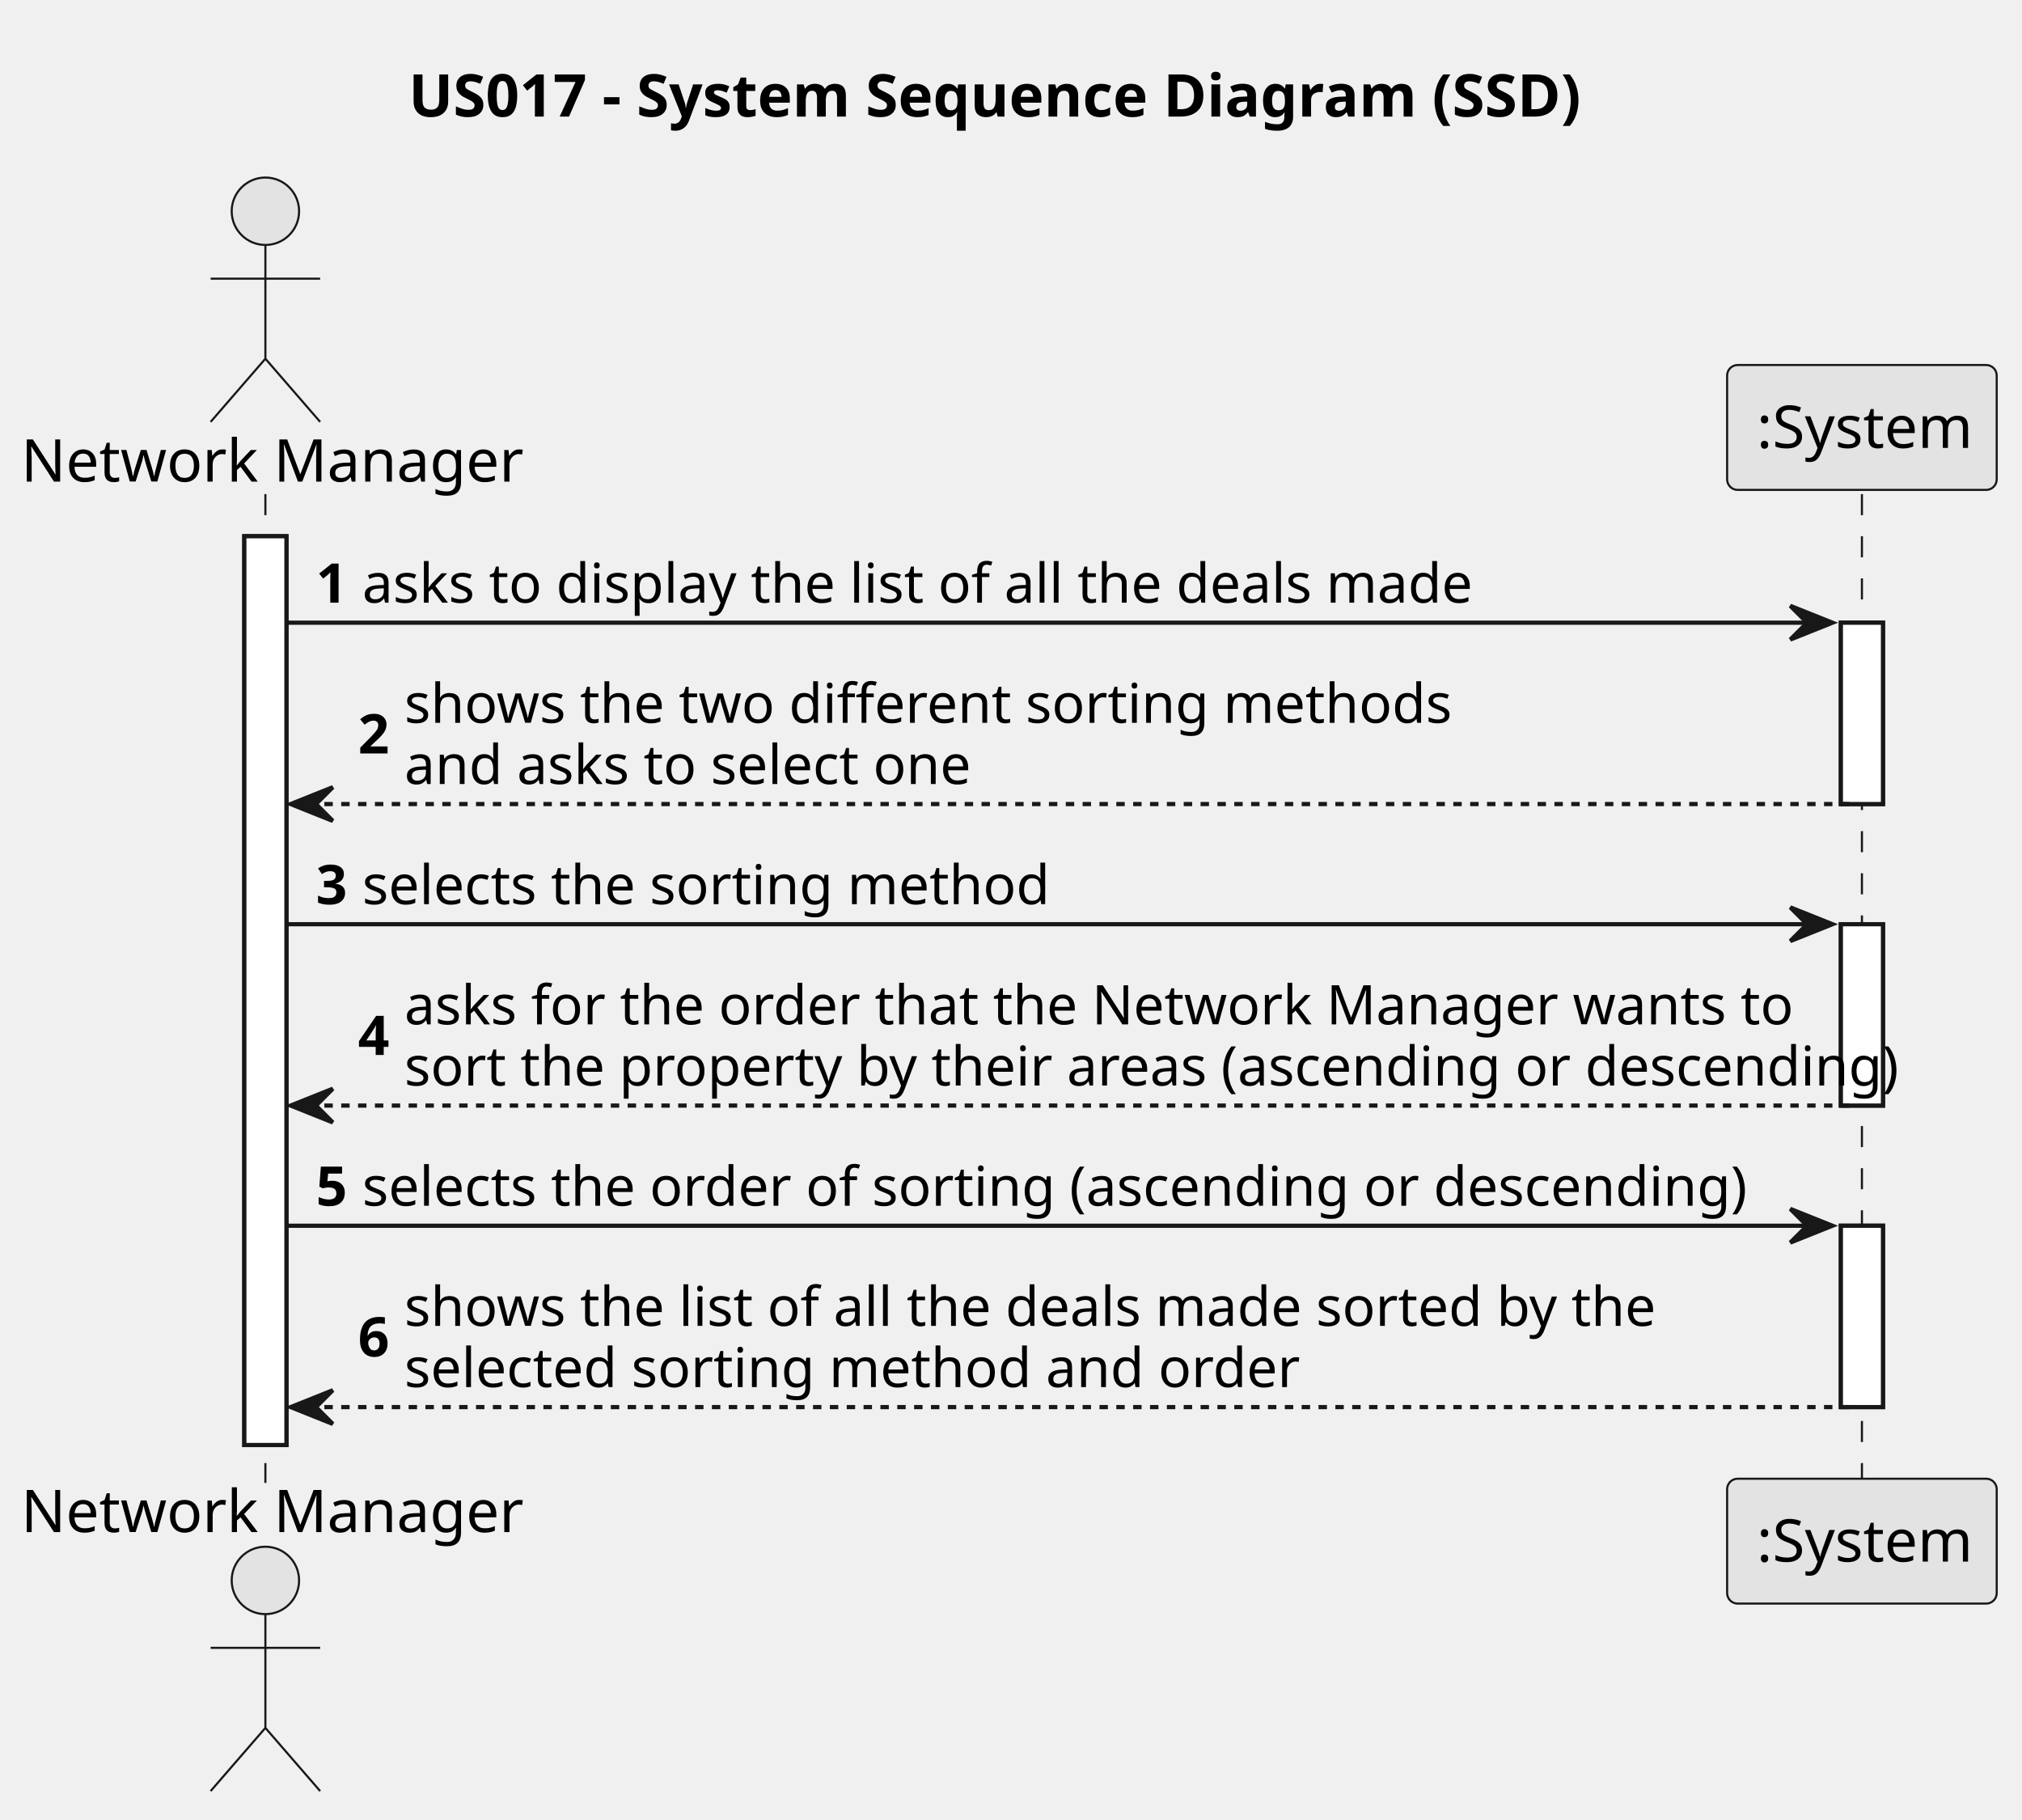
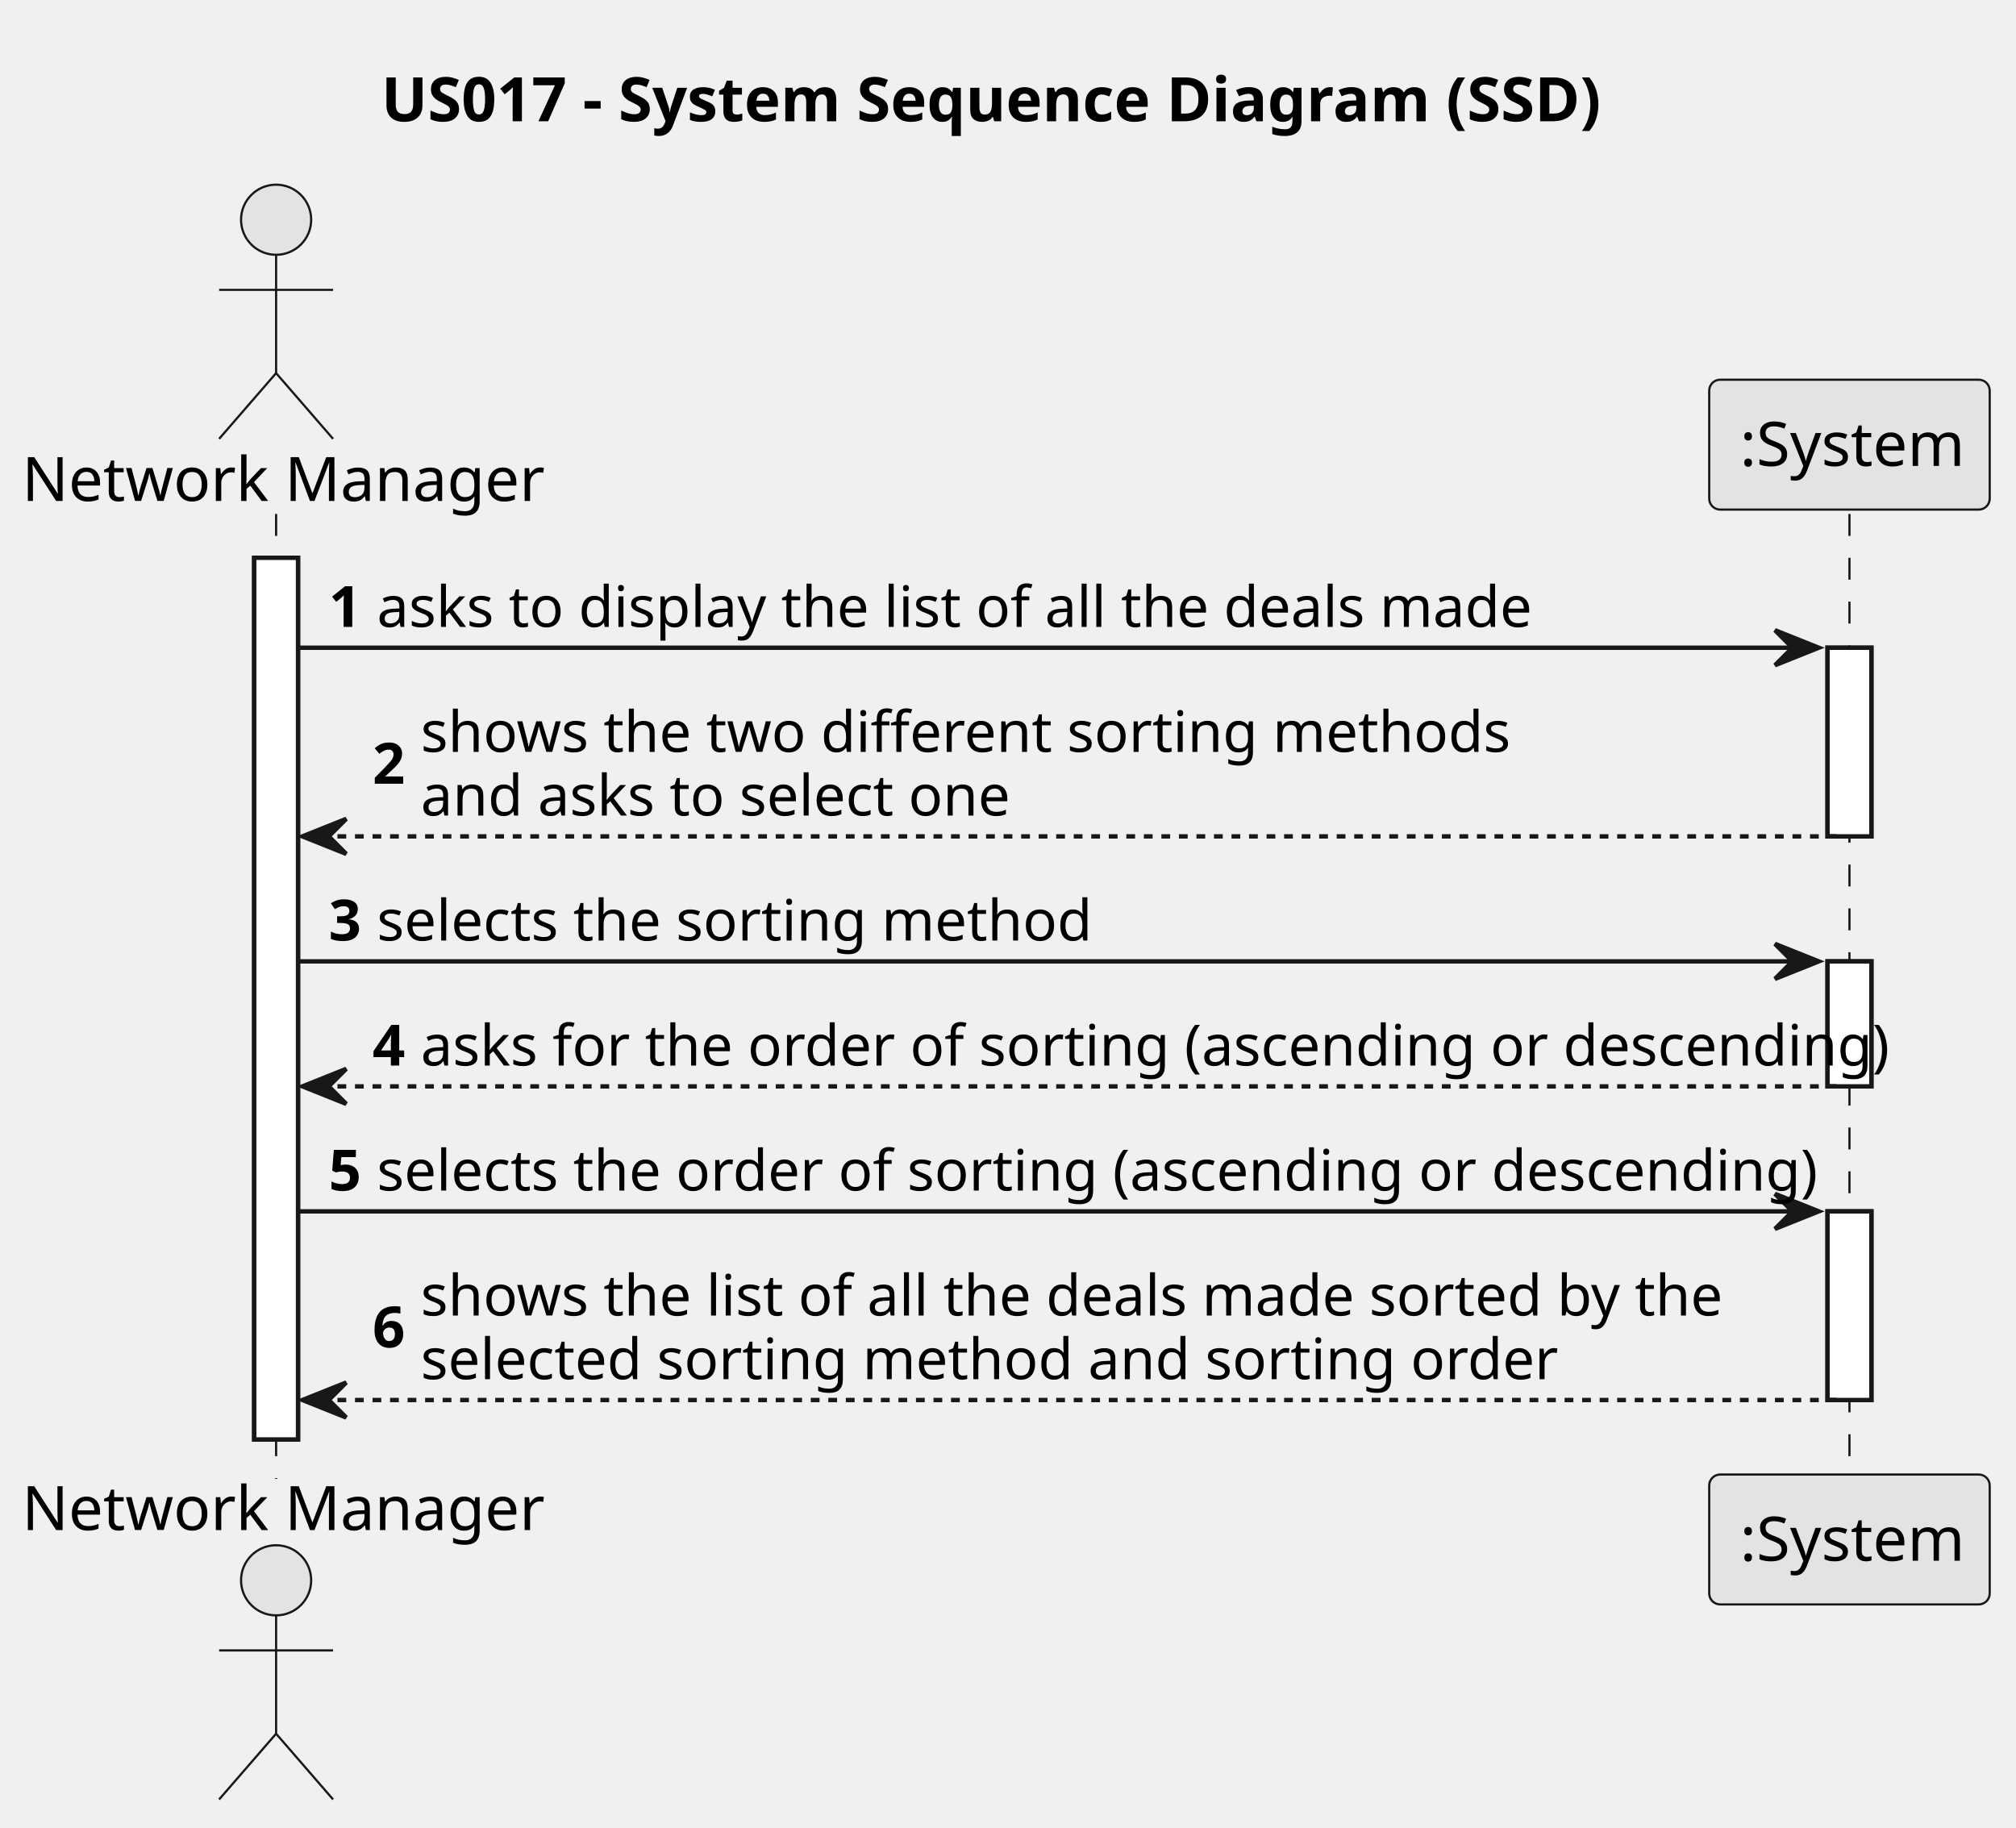
- <svg xmlns="http://www.w3.org/2000/svg" contentStyleType="text/css" height="432px" preserveAspectRatio="none" style="width:480px;height:432px;background:#FFFFFF;" version="1.1" viewBox="0 0 480 432" width="480px" zoomAndPan="magnify">
+ <svg xmlns="http://www.w3.org/2000/svg" contentStyleType="text/css" height="417px" preserveAspectRatio="none" style="width:460px;height:417px;background:#FFFFFF;" version="1.1" viewBox="0 0 460 417" width="460px" zoomAndPan="magnify">
  <defs />
  <g>
-     <text fill="#000000" font-family="sans-serif" font-size="14" font-weight="bold" lengthAdjust="spacing" textLength="284" x="97" y="27.674">US017 - System Sequence Diagram (SSD)</text>
-     <rect fill="#FFFFFF" height="215.711" style="stroke:#181818;stroke-width:1.0;" width="10" x="58" y="127.281" />
-     <rect fill="#FFFFFF" height="43.047" style="stroke:#181818;stroke-width:1.0;" width="10" x="437" y="147.805" />
-     <rect fill="#FFFFFF" height="43.047" style="stroke:#181818;stroke-width:1.0;" width="10" x="437" y="219.375" />
-     <rect fill="#FFFFFF" height="43.047" style="stroke:#181818;stroke-width:1.0;" width="10" x="437" y="290.945" />
-     <line style="stroke:#181818;stroke-width:0.5;stroke-dasharray:5.0,5.0;" x1="63" x2="63" y1="117.281" y2="351.992" />
-     <line style="stroke:#181818;stroke-width:0.5;stroke-dasharray:5.0,5.0;" x1="442" x2="442" y1="117.281" y2="351.992" />
+     <text fill="#000000" font-family="sans-serif" font-size="14" font-weight="bold" lengthAdjust="spacing" textLength="284" x="87" y="27.674">US017 - System Sequence Diagram (SSD)</text>
+     <rect fill="#FFFFFF" height="201.188" style="stroke:#181818;stroke-width:1.0;" width="10" x="58" y="127.281" />
+     <rect fill="#FFFFFF" height="43.047" style="stroke:#181818;stroke-width:1.0;" width="10" x="417" y="147.805" />
+     <rect fill="#FFFFFF" height="28.523" style="stroke:#181818;stroke-width:1.0;" width="10" x="417" y="219.375" />
+     <rect fill="#FFFFFF" height="43.047" style="stroke:#181818;stroke-width:1.0;" width="10" x="417" y="276.422" />
+     <line style="stroke:#181818;stroke-width:0.5;stroke-dasharray:5.0,5.0;" x1="63" x2="63" y1="117.281" y2="337.469" />
+     <line style="stroke:#181818;stroke-width:0.5;stroke-dasharray:5.0,5.0;" x1="422" x2="422" y1="117.281" y2="337.469" />
    <text fill="#000000" font-family="sans-serif" font-size="14" lengthAdjust="spacing" textLength="110" x="5" y="114.314">Network Manager</text>
    <ellipse cx="63" cy="50.141" fill="#E3E3E3" rx="8" ry="8" style="stroke:#181818;stroke-width:0.5;" />
    <path d="M63,58.141 L63,85.141 M50,66.141 L76,66.141 M63,85.141 L50,100.141 M63,85.141 L76,100.141 " fill="none" style="stroke:#181818;stroke-width:0.5;" />
-     <text fill="#000000" font-family="sans-serif" font-size="14" lengthAdjust="spacing" textLength="110" x="5" y="363.666">Network Manager</text>
-     <ellipse cx="63" cy="375.133" fill="#E3E3E3" rx="8" ry="8" style="stroke:#181818;stroke-width:0.5;" />
-     <path d="M63,383.133 L63,410.133 M50,391.133 L76,391.133 M63,410.133 L50,425.133 M63,410.133 L76,425.133 " fill="none" style="stroke:#181818;stroke-width:0.5;" />
-     <rect fill="#E3E3E3" height="29.641" rx="2.5" ry="2.5" style="stroke:#181818;stroke-width:0.5;" width="64" x="410" y="86.641" />
-     <text fill="#000000" font-family="sans-serif" font-size="14" lengthAdjust="spacing" textLength="50" x="417" y="106.314">:System</text>
-     <rect fill="#E3E3E3" height="29.641" rx="2.5" ry="2.5" style="stroke:#181818;stroke-width:0.5;" width="64" x="410" y="350.992" />
-     <text fill="#000000" font-family="sans-serif" font-size="14" lengthAdjust="spacing" textLength="50" x="417" y="370.666">:System</text>
-     <rect fill="#FFFFFF" height="215.711" style="stroke:#181818;stroke-width:1.0;" width="10" x="58" y="127.281" />
-     <rect fill="#FFFFFF" height="43.047" style="stroke:#181818;stroke-width:1.0;" width="10" x="437" y="147.805" />
-     <rect fill="#FFFFFF" height="43.047" style="stroke:#181818;stroke-width:1.0;" width="10" x="437" y="219.375" />
-     <rect fill="#FFFFFF" height="43.047" style="stroke:#181818;stroke-width:1.0;" width="10" x="437" y="290.945" />
-     <polygon fill="#181818" points="425,143.805,435,147.805,425,151.805,429,147.805" style="stroke:#181818;stroke-width:1.0;" />
-     <line style="stroke:#181818;stroke-width:1.0;" x1="68" x2="431" y1="147.805" y2="147.805" />
+     <text fill="#000000" font-family="sans-serif" font-size="14" lengthAdjust="spacing" textLength="110" x="5" y="349.143">Network Manager</text>
+     <ellipse cx="63" cy="360.609" fill="#E3E3E3" rx="8" ry="8" style="stroke:#181818;stroke-width:0.5;" />
+     <path d="M63,368.609 L63,395.609 M50,376.609 L76,376.609 M63,395.609 L50,410.609 M63,395.609 L76,410.609 " fill="none" style="stroke:#181818;stroke-width:0.5;" />
+     <rect fill="#E3E3E3" height="29.641" rx="2.5" ry="2.5" style="stroke:#181818;stroke-width:0.5;" width="64" x="390" y="86.641" />
+     <text fill="#000000" font-family="sans-serif" font-size="14" lengthAdjust="spacing" textLength="50" x="397" y="106.314">:System</text>
+     <rect fill="#E3E3E3" height="29.641" rx="2.5" ry="2.5" style="stroke:#181818;stroke-width:0.5;" width="64" x="390" y="336.469" />
+     <text fill="#000000" font-family="sans-serif" font-size="14" lengthAdjust="spacing" textLength="50" x="397" y="356.143">:System</text>
+     <rect fill="#FFFFFF" height="201.188" style="stroke:#181818;stroke-width:1.0;" width="10" x="58" y="127.281" />
+     <rect fill="#FFFFFF" height="43.047" style="stroke:#181818;stroke-width:1.0;" width="10" x="417" y="147.805" />
+     <rect fill="#FFFFFF" height="28.523" style="stroke:#181818;stroke-width:1.0;" width="10" x="417" y="219.375" />
+     <rect fill="#FFFFFF" height="43.047" style="stroke:#181818;stroke-width:1.0;" width="10" x="417" y="276.422" />
+     <polygon fill="#181818" points="405,143.805,415,147.805,405,151.805,409,147.805" style="stroke:#181818;stroke-width:1.0;" />
+     <line style="stroke:#181818;stroke-width:1.0;" x1="68" x2="411" y1="147.805" y2="147.805" />
    <text fill="#000000" font-family="sans-serif" font-size="13" font-weight="bold" lengthAdjust="spacing" textLength="7" x="75" y="143.05">1</text>
    <text fill="#000000" font-family="sans-serif" font-size="13" lengthAdjust="spacing" textLength="255" x="86" y="143.05">asks to display the list of all the deals made</text>
    <polygon fill="#181818" points="79,186.852,69,190.852,79,194.852,75,190.852" style="stroke:#181818;stroke-width:1.0;" />
-     <line style="stroke:#181818;stroke-width:1.0;stroke-dasharray:2.0,2.0;" x1="73" x2="441" y1="190.852" y2="190.852" />
+     <line style="stroke:#181818;stroke-width:1.0;stroke-dasharray:2.0,2.0;" x1="73" x2="421" y1="190.852" y2="190.852" />
    <text fill="#000000" font-family="sans-serif" font-size="13" font-weight="bold" lengthAdjust="spacing" textLength="7" x="85" y="178.835">2</text>
    <text fill="#000000" font-family="sans-serif" font-size="13" lengthAdjust="spacing" textLength="229" x="96" y="171.573">shows the two different sorting methods</text>
    <text fill="#000000" font-family="sans-serif" font-size="13" lengthAdjust="spacing" textLength="132" x="96" y="186.097">and asks to select one</text>
-     <polygon fill="#181818" points="425,215.375,435,219.375,425,223.375,429,219.375" style="stroke:#181818;stroke-width:1.0;" />
-     <line style="stroke:#181818;stroke-width:1.0;" x1="68" x2="431" y1="219.375" y2="219.375" />
+     <polygon fill="#181818" points="405,215.375,415,219.375,405,223.375,409,219.375" style="stroke:#181818;stroke-width:1.0;" />
+     <line style="stroke:#181818;stroke-width:1.0;" x1="68" x2="411" y1="219.375" y2="219.375" />
    <text fill="#000000" font-family="sans-serif" font-size="13" font-weight="bold" lengthAdjust="spacing" textLength="7" x="75" y="214.62">3</text>
    <text fill="#000000" font-family="sans-serif" font-size="13" lengthAdjust="spacing" textLength="154" x="86" y="214.62">selects the sorting method</text>
-     <polygon fill="#181818" points="79,258.422,69,262.422,79,266.422,75,262.422" style="stroke:#181818;stroke-width:1.0;" />
-     <line style="stroke:#181818;stroke-width:1.0;stroke-dasharray:2.0,2.0;" x1="73" x2="441" y1="262.422" y2="262.422" />
-     <text fill="#000000" font-family="sans-serif" font-size="13" font-weight="bold" lengthAdjust="spacing" textLength="7" x="85" y="250.405">4</text>
-     <text fill="#000000" font-family="sans-serif" font-size="13" lengthAdjust="spacing" textLength="307" x="96" y="243.144">asks for the order that the Network Manager wants to</text>
-     <text fill="#000000" font-family="sans-serif" font-size="13" lengthAdjust="spacing" textLength="334" x="96" y="257.667">sort the property by their areas (ascending or descending)</text>
-     <polygon fill="#181818" points="425,286.945,435,290.945,425,294.945,429,290.945" style="stroke:#181818;stroke-width:1.0;" />
-     <line style="stroke:#181818;stroke-width:1.0;" x1="68" x2="431" y1="290.945" y2="290.945" />
-     <text fill="#000000" font-family="sans-serif" font-size="13" font-weight="bold" lengthAdjust="spacing" textLength="7" x="75" y="286.19">5</text>
-     <text fill="#000000" font-family="sans-serif" font-size="13" lengthAdjust="spacing" textLength="310" x="86" y="286.19">selects the order of sorting (ascending or descending)</text>
-     <polygon fill="#181818" points="79,329.992,69,333.992,79,337.992,75,333.992" style="stroke:#181818;stroke-width:1.0;" />
-     <line style="stroke:#181818;stroke-width:1.0;stroke-dasharray:2.0,2.0;" x1="73" x2="441" y1="333.992" y2="333.992" />
-     <text fill="#000000" font-family="sans-serif" font-size="13" font-weight="bold" lengthAdjust="spacing" textLength="7" x="85" y="321.976">6</text>
-     <text fill="#000000" font-family="sans-serif" font-size="13" lengthAdjust="spacing" textLength="284" x="96" y="314.714">shows the list of all the deals made sorted by the</text>
-     <text fill="#000000" font-family="sans-serif" font-size="13" lengthAdjust="spacing" textLength="197" x="96" y="329.237">selected sorting method and order</text>
+     <polygon fill="#181818" points="79,243.898,69,247.898,79,251.898,75,247.898" style="stroke:#181818;stroke-width:1.0;" />
+     <line style="stroke:#181818;stroke-width:1.0;stroke-dasharray:2.0,2.0;" x1="73" x2="421" y1="247.898" y2="247.898" />
+     <text fill="#000000" font-family="sans-serif" font-size="13" font-weight="bold" lengthAdjust="spacing" textLength="7" x="85" y="243.144">4</text>
+     <text fill="#000000" font-family="sans-serif" font-size="13" lengthAdjust="spacing" textLength="314" x="96" y="243.144">asks for the order of sorting (ascending or descending)</text>
+     <polygon fill="#181818" points="405,272.422,415,276.422,405,280.422,409,276.422" style="stroke:#181818;stroke-width:1.0;" />
+     <line style="stroke:#181818;stroke-width:1.0;" x1="68" x2="411" y1="276.422" y2="276.422" />
+     <text fill="#000000" font-family="sans-serif" font-size="13" font-weight="bold" lengthAdjust="spacing" textLength="7" x="75" y="271.667">5</text>
+     <text fill="#000000" font-family="sans-serif" font-size="13" lengthAdjust="spacing" textLength="310" x="86" y="271.667">selects the order of sorting (ascending or descending)</text>
+     <polygon fill="#181818" points="79,315.469,69,319.469,79,323.469,75,319.469" style="stroke:#181818;stroke-width:1.0;" />
+     <line style="stroke:#181818;stroke-width:1.0;stroke-dasharray:2.0,2.0;" x1="73" x2="421" y1="319.469" y2="319.469" />
+     <text fill="#000000" font-family="sans-serif" font-size="13" font-weight="bold" lengthAdjust="spacing" textLength="7" x="85" y="307.452">6</text>
+     <text fill="#000000" font-family="sans-serif" font-size="13" lengthAdjust="spacing" textLength="284" x="96" y="300.19">shows the list of all the deals made sorted by the</text>
+     <text fill="#000000" font-family="sans-serif" font-size="13" lengthAdjust="spacing" textLength="240" x="96" y="314.714">selected sorting method and sorting order</text>
  </g>
</svg>
